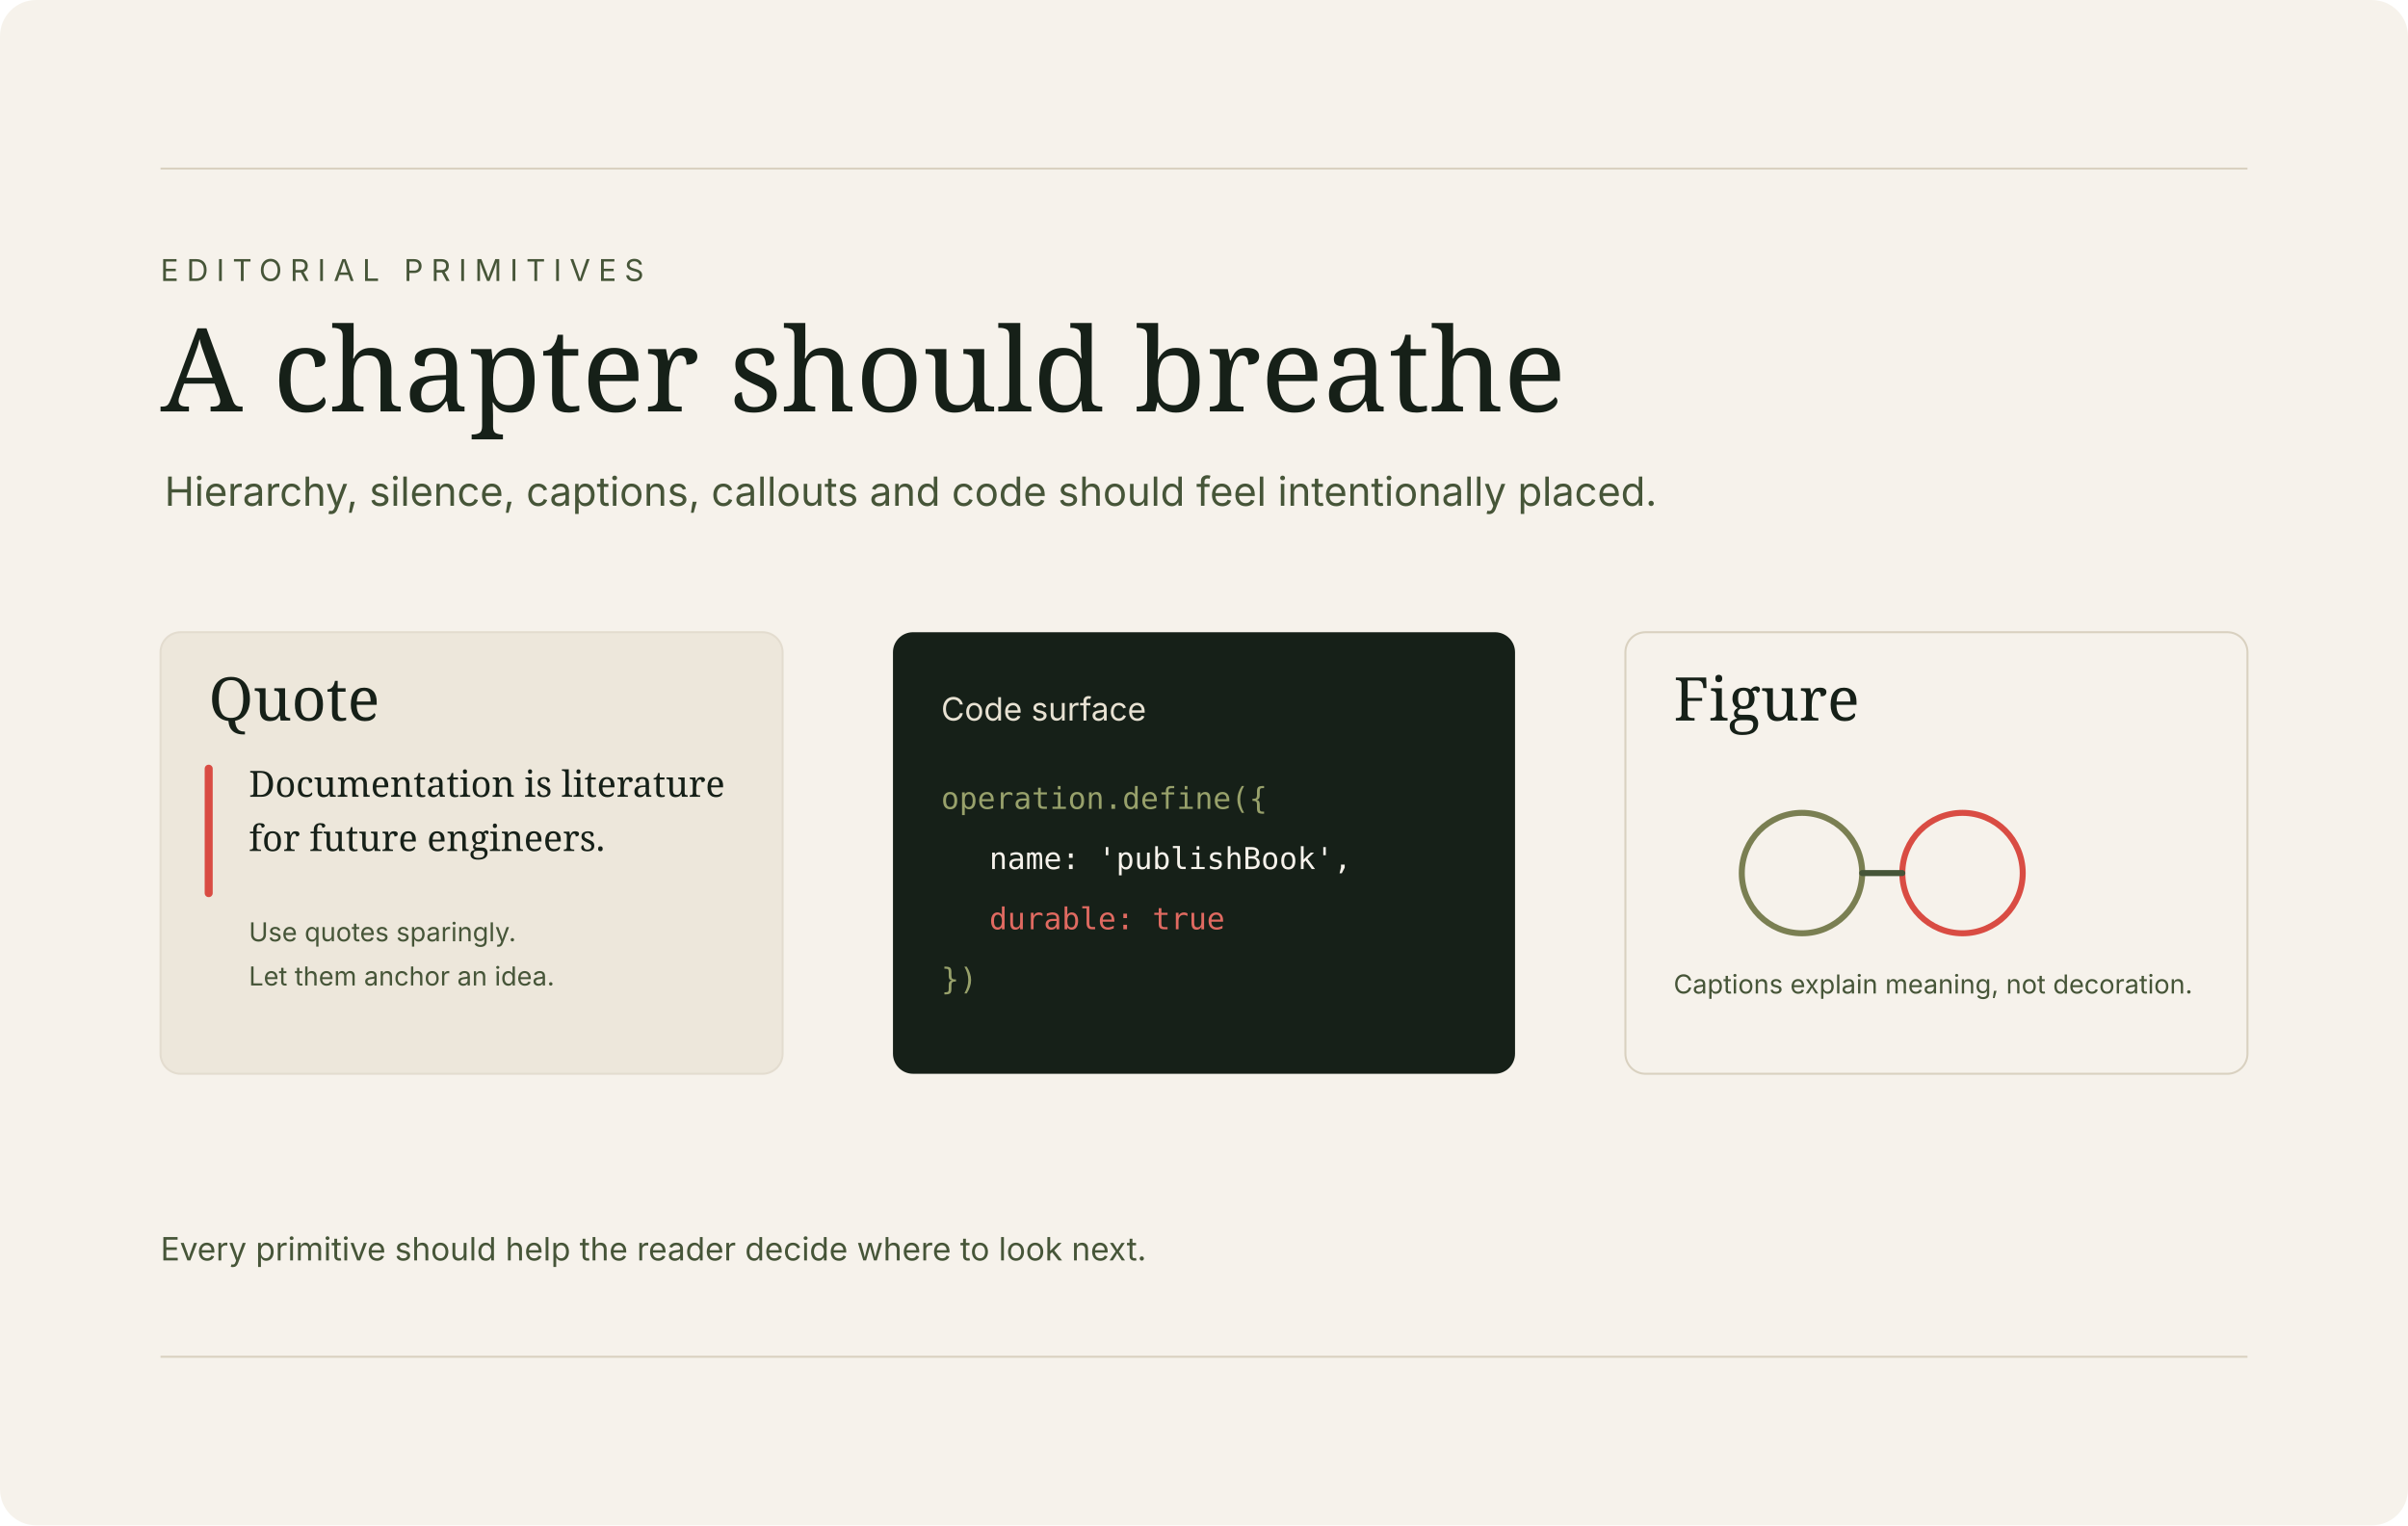
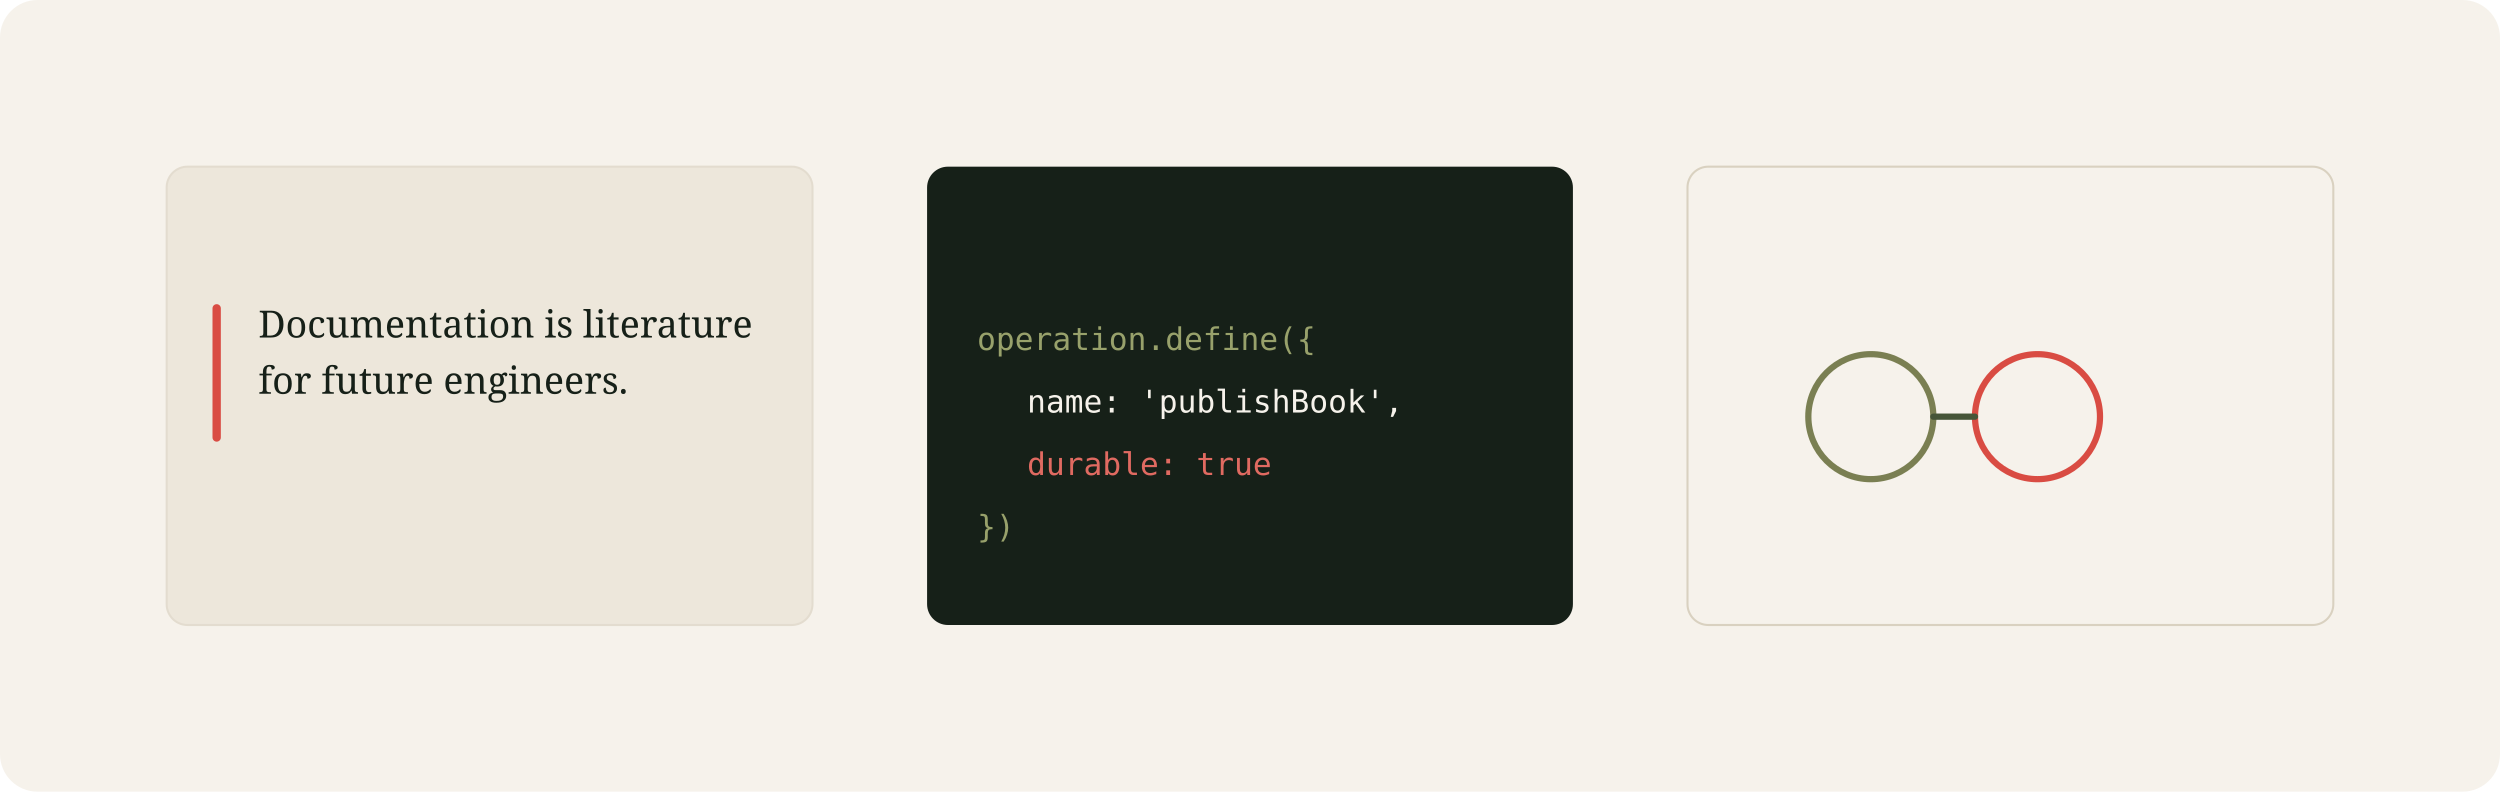
- <svg xmlns="http://www.w3.org/2000/svg" width="1200" height="760" viewBox="0 0 1200 760" role="img" aria-labelledby="title desc">
-   <rect width="1200" height="760" rx="18" fill="#F6F2EB" />
-   <path d="M80 84h1040M80 676h1040" stroke="#D9D1C0" />
-   <text x="80" y="140" fill="#465538" font-family="Inter, sans-serif" font-size="15" letter-spacing="4">EDITORIAL PRIMITIVES</text>
-   <text x="80" y="205" fill="#162018" font-family="Georgia, serif" font-size="58">A chapter should breathe</text>
-   <text x="82" y="252" fill="#465538" font-family="Inter, sans-serif" font-size="20">Hierarchy, silence, captions, callouts and code should feel intentionally placed.</text>
-   <g transform="translate(80 315)">
+ <svg xmlns="http://www.w3.org/2000/svg" width="1200" height="380" viewBox="0 0 1200 380" role="img" aria-labelledby="title desc">
+   <rect width="1200" height="380" rx="18" fill="#F6F2EB" />
+   <g transform="translate(80 80)">
    <rect width="310" height="220" rx="10" fill="#E8E2D3" opacity=".65" stroke="#D9D1C0" />
-     <text x="24" y="44" fill="#162018" font-family="Georgia, serif" font-size="30">Quote</text>
    <path d="M24 68v62" stroke="#D94C43" stroke-width="4" stroke-linecap="round" />
    <text x="44" y="82" fill="#162018" font-family="Georgia, serif" font-size="18">Documentation is literature</text>
    <text x="44" y="109" fill="#162018" font-family="Georgia, serif" font-size="18">for future engineers.</text>
-     <text x="44" y="154" fill="#465538" font-family="Inter, sans-serif" font-size="13">Use quotes sparingly.</text>
-     <text x="44" y="176" fill="#465538" font-family="Inter, sans-serif" font-size="13">Let them anchor an idea.</text>
  </g>
-   <g transform="translate(445 315)">
+   <g transform="translate(445 80)">
    <rect width="310" height="220" rx="10" fill="#162018" />
-     <text x="24" y="44" fill="#E8E2D3" font-family="Inter, sans-serif" font-size="16">Code surface</text>
    <text x="24" y="88" fill="#98A16B" font-family="JetBrains Mono, monospace" font-size="15">operation.define({</text>
    <text x="48" y="118" fill="#F6F2EB" font-family="JetBrains Mono, monospace" font-size="15">name: 'publishBook',</text>
    <text x="48" y="148" fill="#E06A61" font-family="JetBrains Mono, monospace" font-size="15">durable: true</text>
    <text x="24" y="178" fill="#98A16B" font-family="JetBrains Mono, monospace" font-size="15">})</text>
  </g>
-   <g transform="translate(810 315)">
+   <g transform="translate(810 80)">
    <rect width="310" height="220" rx="10" fill="#F6F2EB" stroke="#D9D1C0" />
-     <text x="24" y="44" fill="#162018" font-family="Georgia, serif" font-size="30">Figure</text>
    <circle cx="88" cy="120" r="30" fill="none" stroke="#7A7F52" stroke-width="3" />
    <circle cx="168" cy="120" r="30" fill="none" stroke="#D94C43" stroke-width="3" />
    <path d="M118 120h20" stroke="#465538" stroke-width="3" stroke-linecap="round" />
-     <text x="24" y="180" fill="#465538" font-family="Inter, sans-serif" font-size="13">Captions explain meaning, not decoration.</text>
  </g>
-   <text x="80" y="628" fill="#465538" font-family="Inter, sans-serif" font-size="16">Every primitive should help the reader decide where to look next.</text>
</svg>
